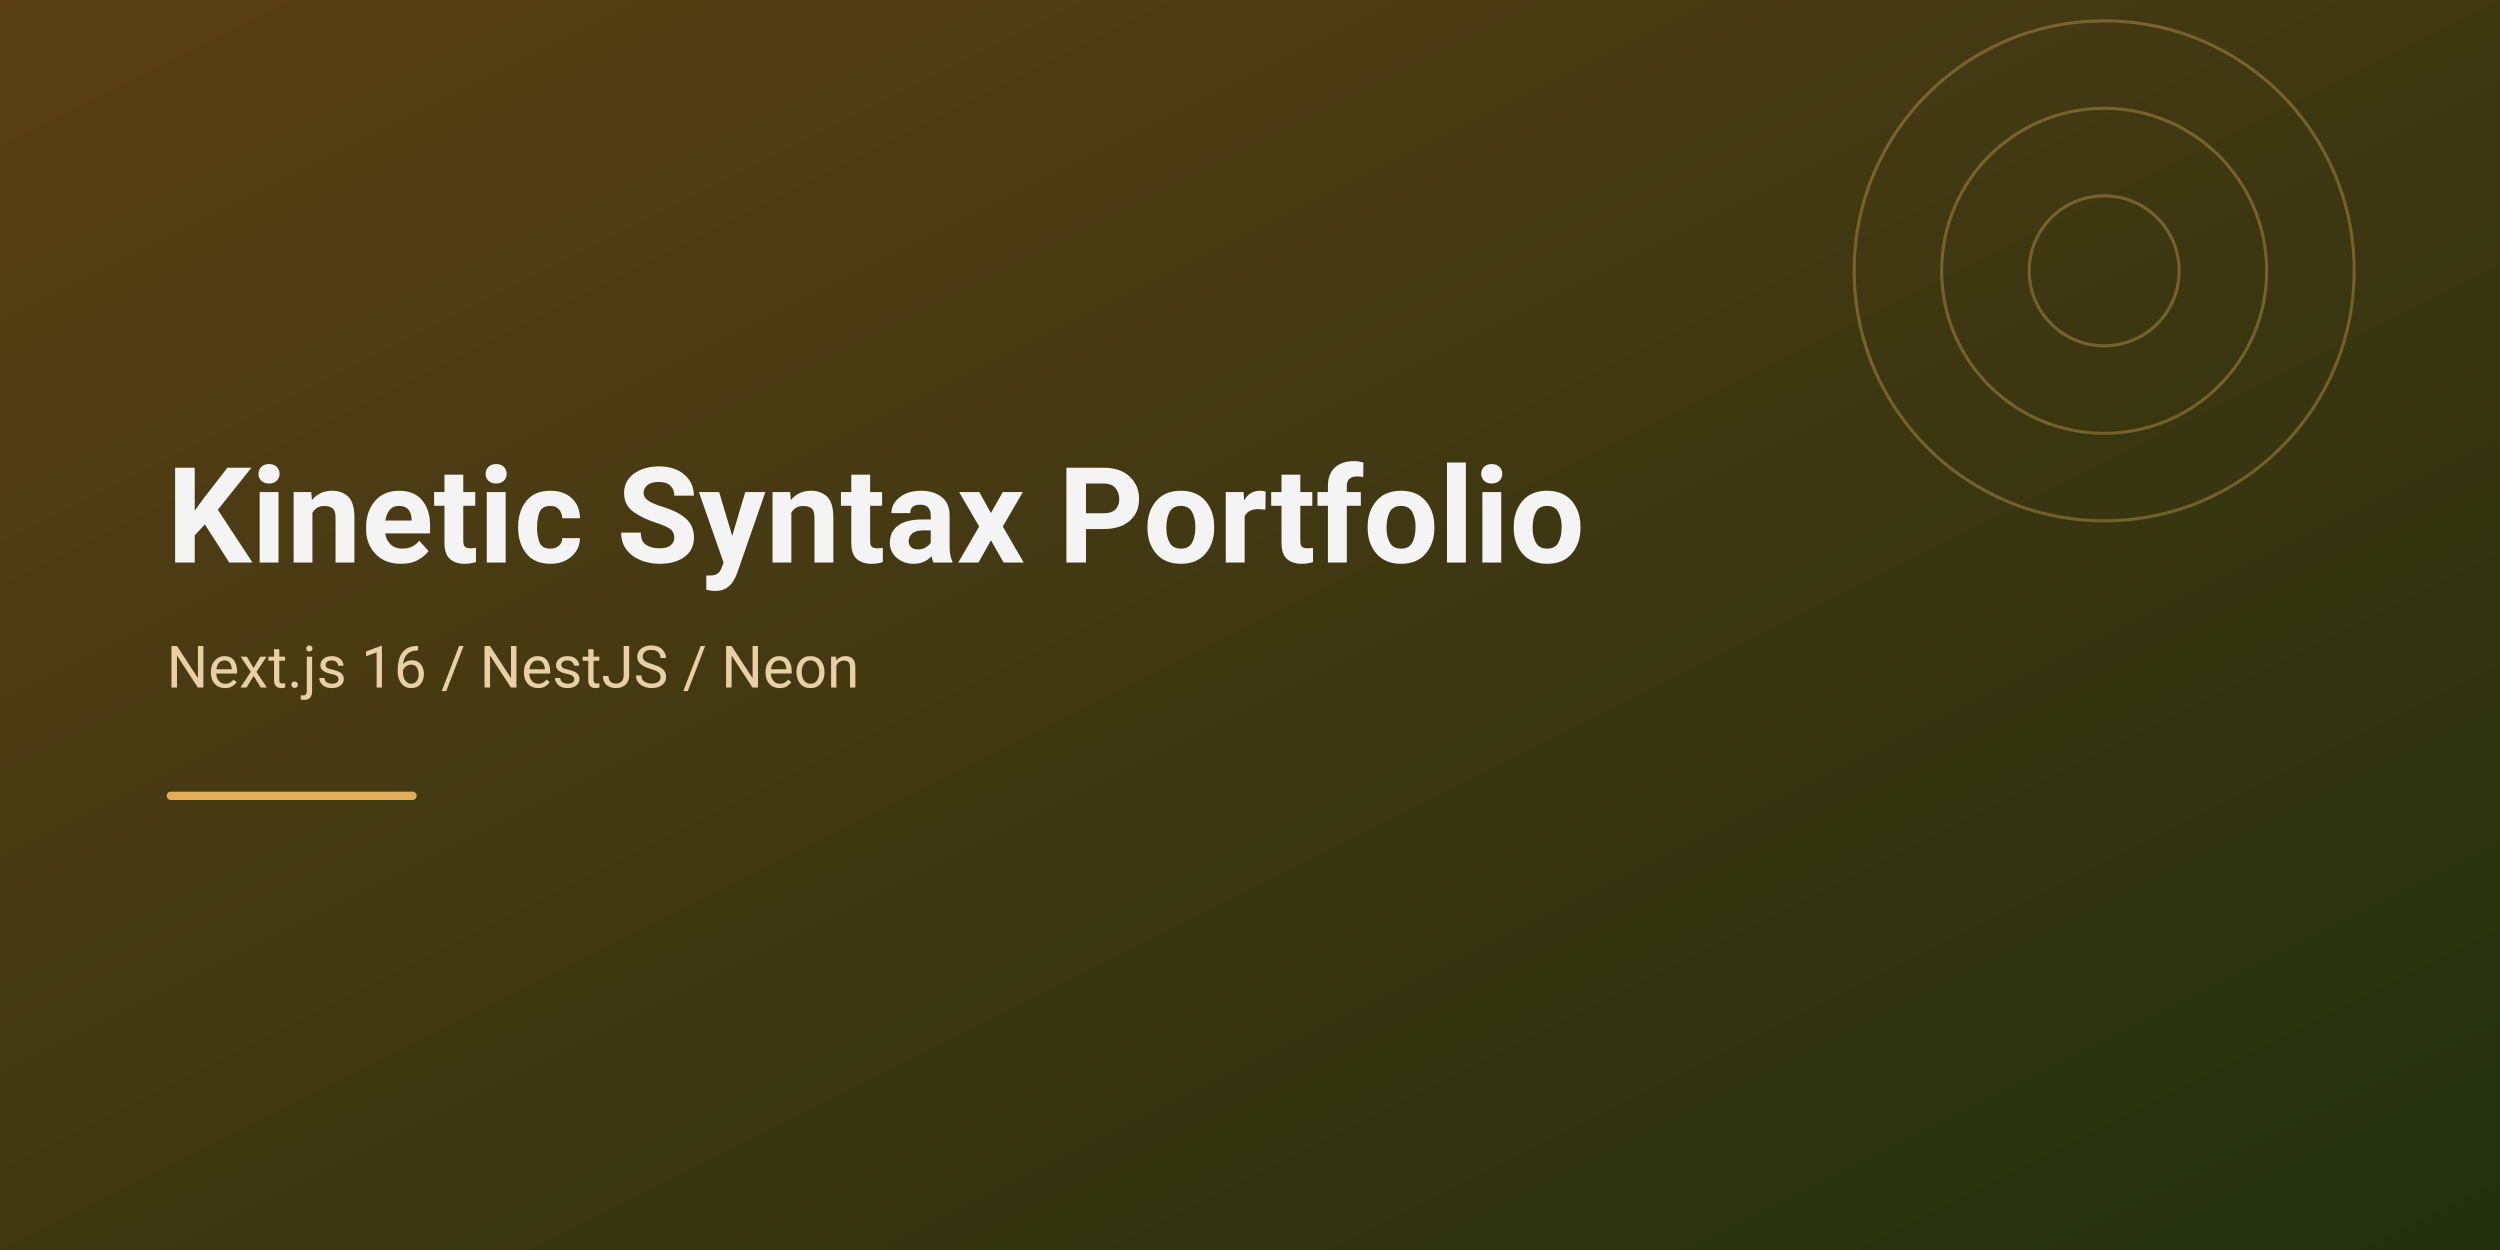
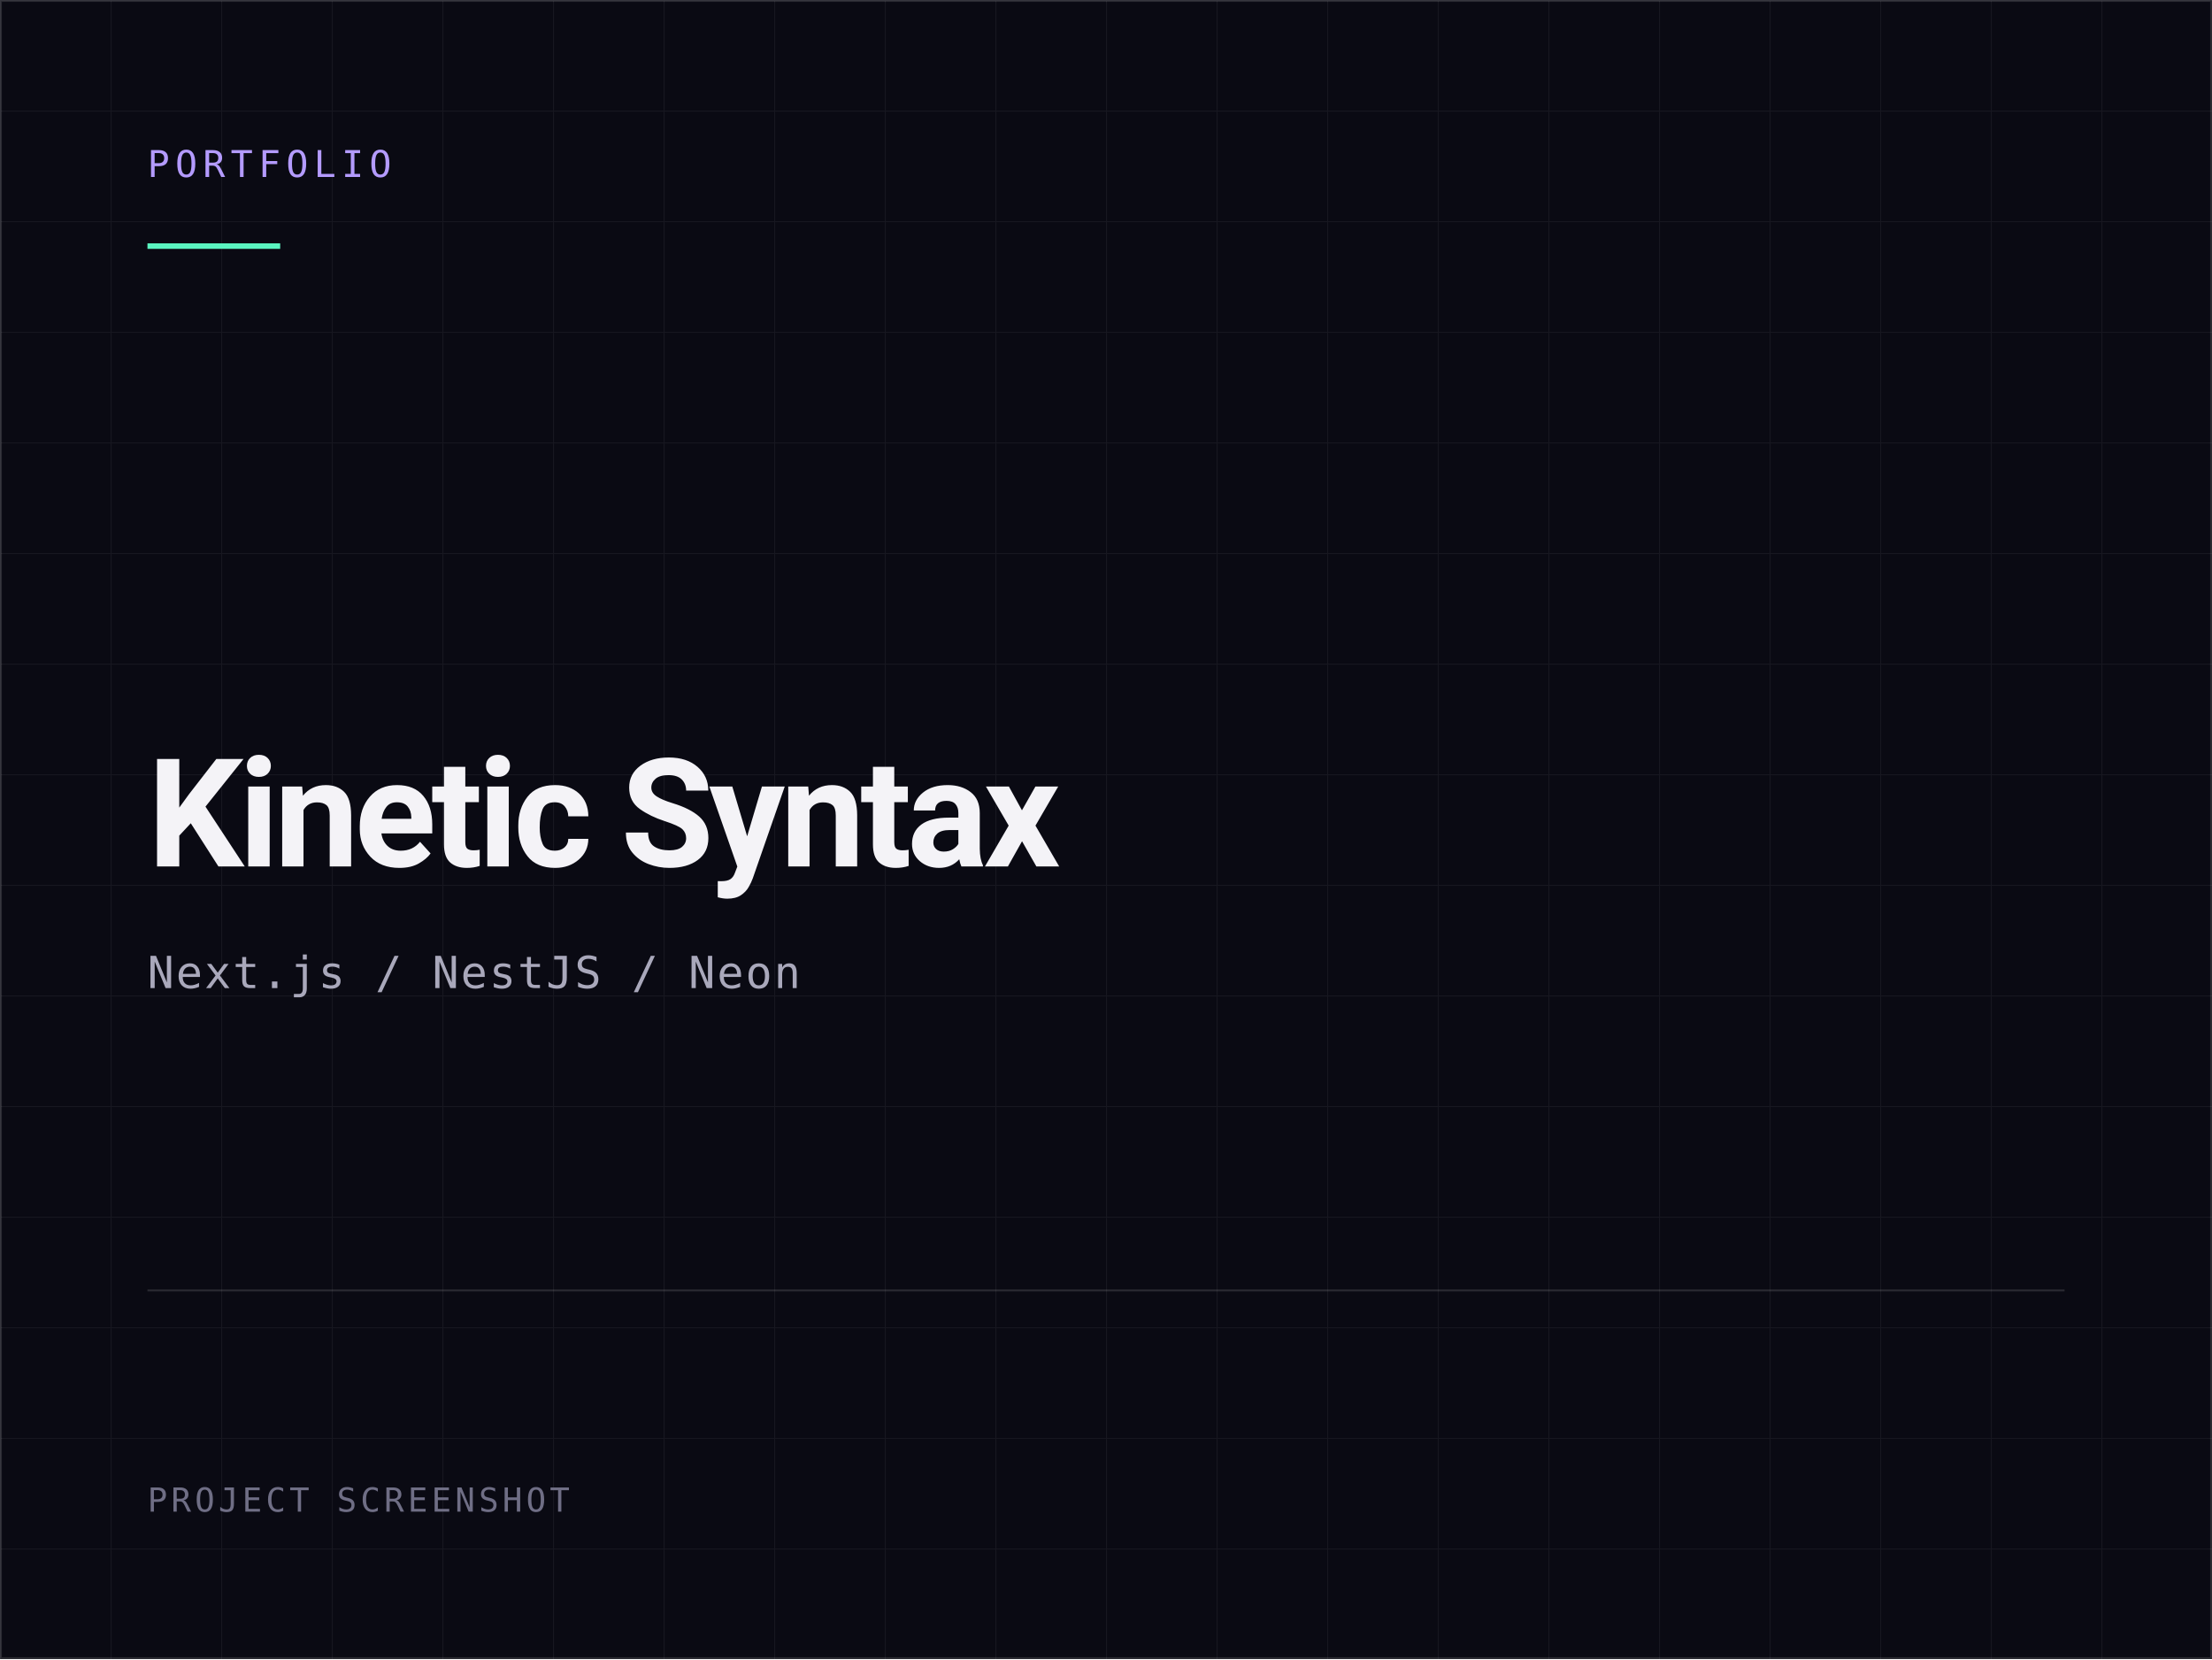
- <svg xmlns="http://www.w3.org/2000/svg" width="1200" height="600" viewBox="0 0 1200 600" role="img" aria-label="Kinetic Syntax Portfolio">
+ <svg xmlns="http://www.w3.org/2000/svg" width="1200" height="900" viewBox="0 0 1200 900" role="img" aria-label="Kinetic Syntax">
  <defs>
-     <linearGradient id="g1" x1="0" y1="0" x2="1" y2="1">
-       <stop offset="0%" stop-color="hsl(37, 62%, 22%)" />
-       <stop offset="100%" stop-color="hsl(85, 58%, 12%)" />
-     </linearGradient>
+     <pattern id="grid" width="60" height="60" patternUnits="userSpaceOnUse">
+       <path d="M60 0H0V60" fill="none" stroke="#F4F3F7" stroke-opacity="0.06" stroke-width="1" />
+     </pattern>
  </defs>
-   <rect width="1200" height="600" fill="url(#g1)" />
-   <g fill="none" stroke="hsl(37, 70%, 62%)" stroke-opacity="0.35" stroke-width="1.5">
-     <circle cx="1010" cy="130" r="120" />
-     <circle cx="1010" cy="130" r="78" />
-     <circle cx="1010" cy="130" r="36" />
+   <rect width="1200" height="900" fill="#0A0A13" />
+   <rect width="1200" height="900" fill="url(#grid)" />
+   <rect x="0.5" y="0.5" width="1199" height="899" fill="none" stroke="#F4F3F7" stroke-opacity="0.14" />
+   <g font-family="ui-monospace, SFMono-Regular, Menlo, Consolas, monospace" font-size="20" fill="#B49BFF" letter-spacing="3">
+     <text x="80" y="96">PORTFOLIO</text>
  </g>
-   <text x="80" y="270" font-family="ui-sans-serif, system-ui, -apple-system, Segoe UI, Roboto, sans-serif" font-size="64" font-weight="700" fill="#f4f4f5">Kinetic Syntax Portfolio</text>
-   <text x="80" y="330" font-family="ui-sans-serif, system-ui, -apple-system, Segoe UI, Roboto, sans-serif" font-size="28" font-weight="400" fill="hsl(37, 60%, 78%)">Next.js 16 / NestJS / Neon</text>
-   <rect x="80" y="380" width="120" height="4" rx="2" fill="hsl(37, 70%, 62%)" />
+   <rect x="80" y="132" width="72" height="3" fill="#5AF5C0" />
+   <text x="80" y="470" font-family="Archivo, ui-sans-serif, system-ui, -apple-system, Segoe UI, Roboto, sans-serif" font-size="82" font-weight="700" fill="#F4F3F7" letter-spacing="-2.5">Kinetic Syntax</text>
+   <text x="80" y="536" font-family="ui-monospace, SFMono-Regular, Menlo, Consolas, monospace" font-size="24" fill="#A9A8BB" letter-spacing="1">Next.js / NestJS / Neon</text>
+   <g font-family="ui-monospace, SFMono-Regular, Menlo, Consolas, monospace" font-size="18" fill="#6F6E85" letter-spacing="2">
+     <text x="80" y="820">PROJECT SCREENSHOT</text>
+   </g>
+   <g stroke="#F4F3F7" stroke-opacity="0.14" stroke-width="1">
+     <line x1="80" y1="700" x2="1120" y2="700" />
+   </g>
</svg>
